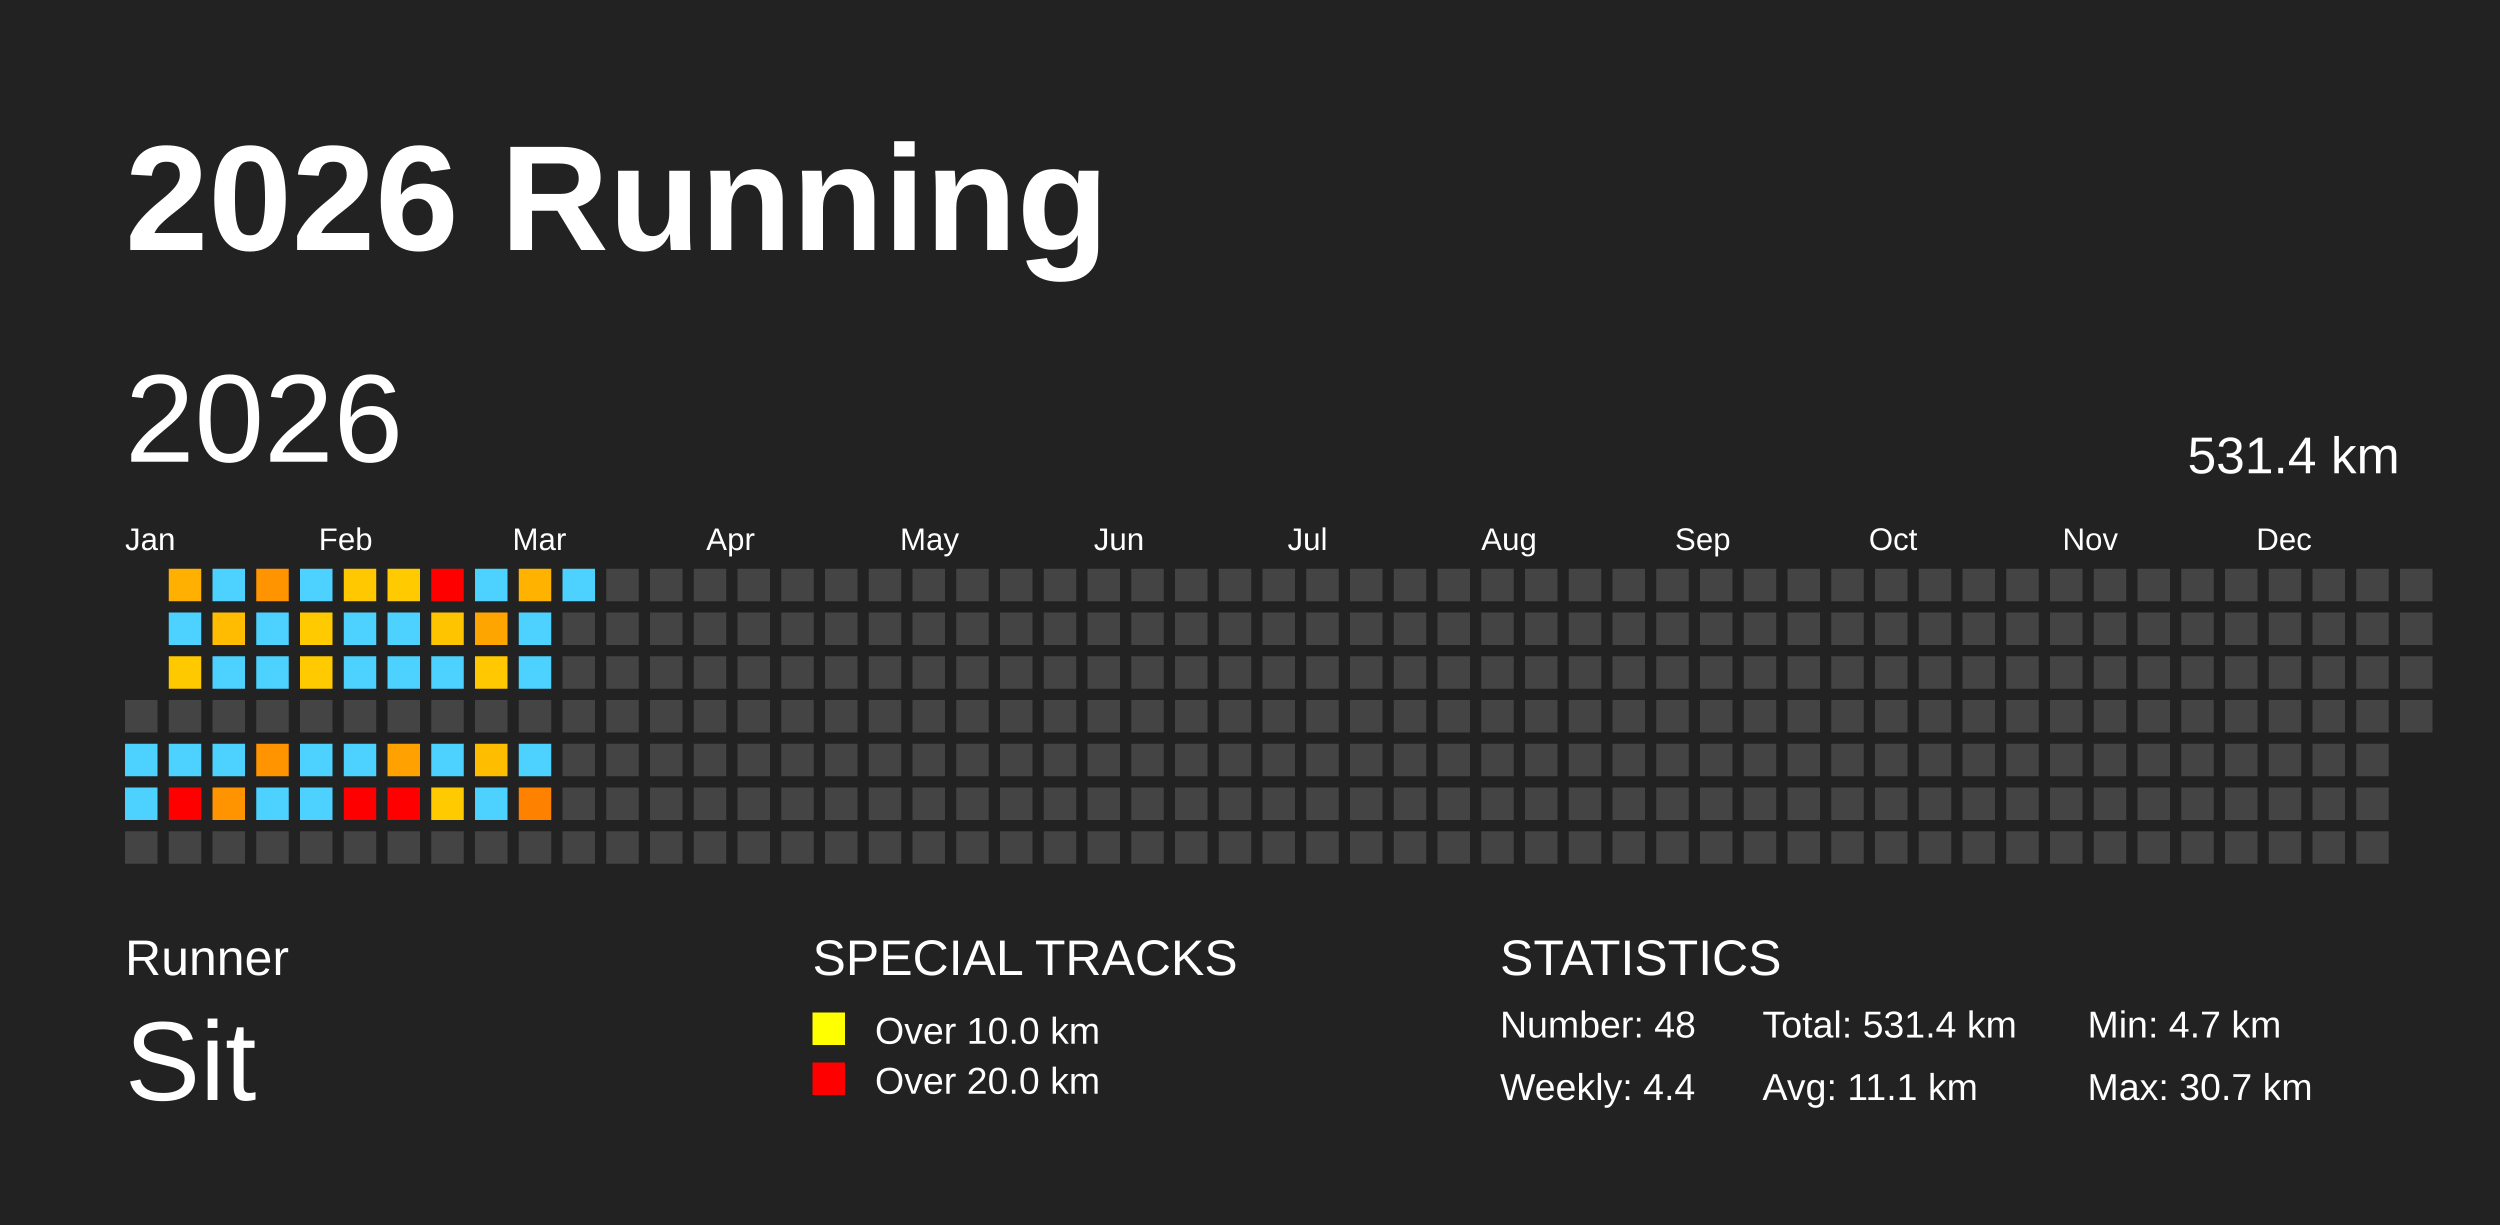
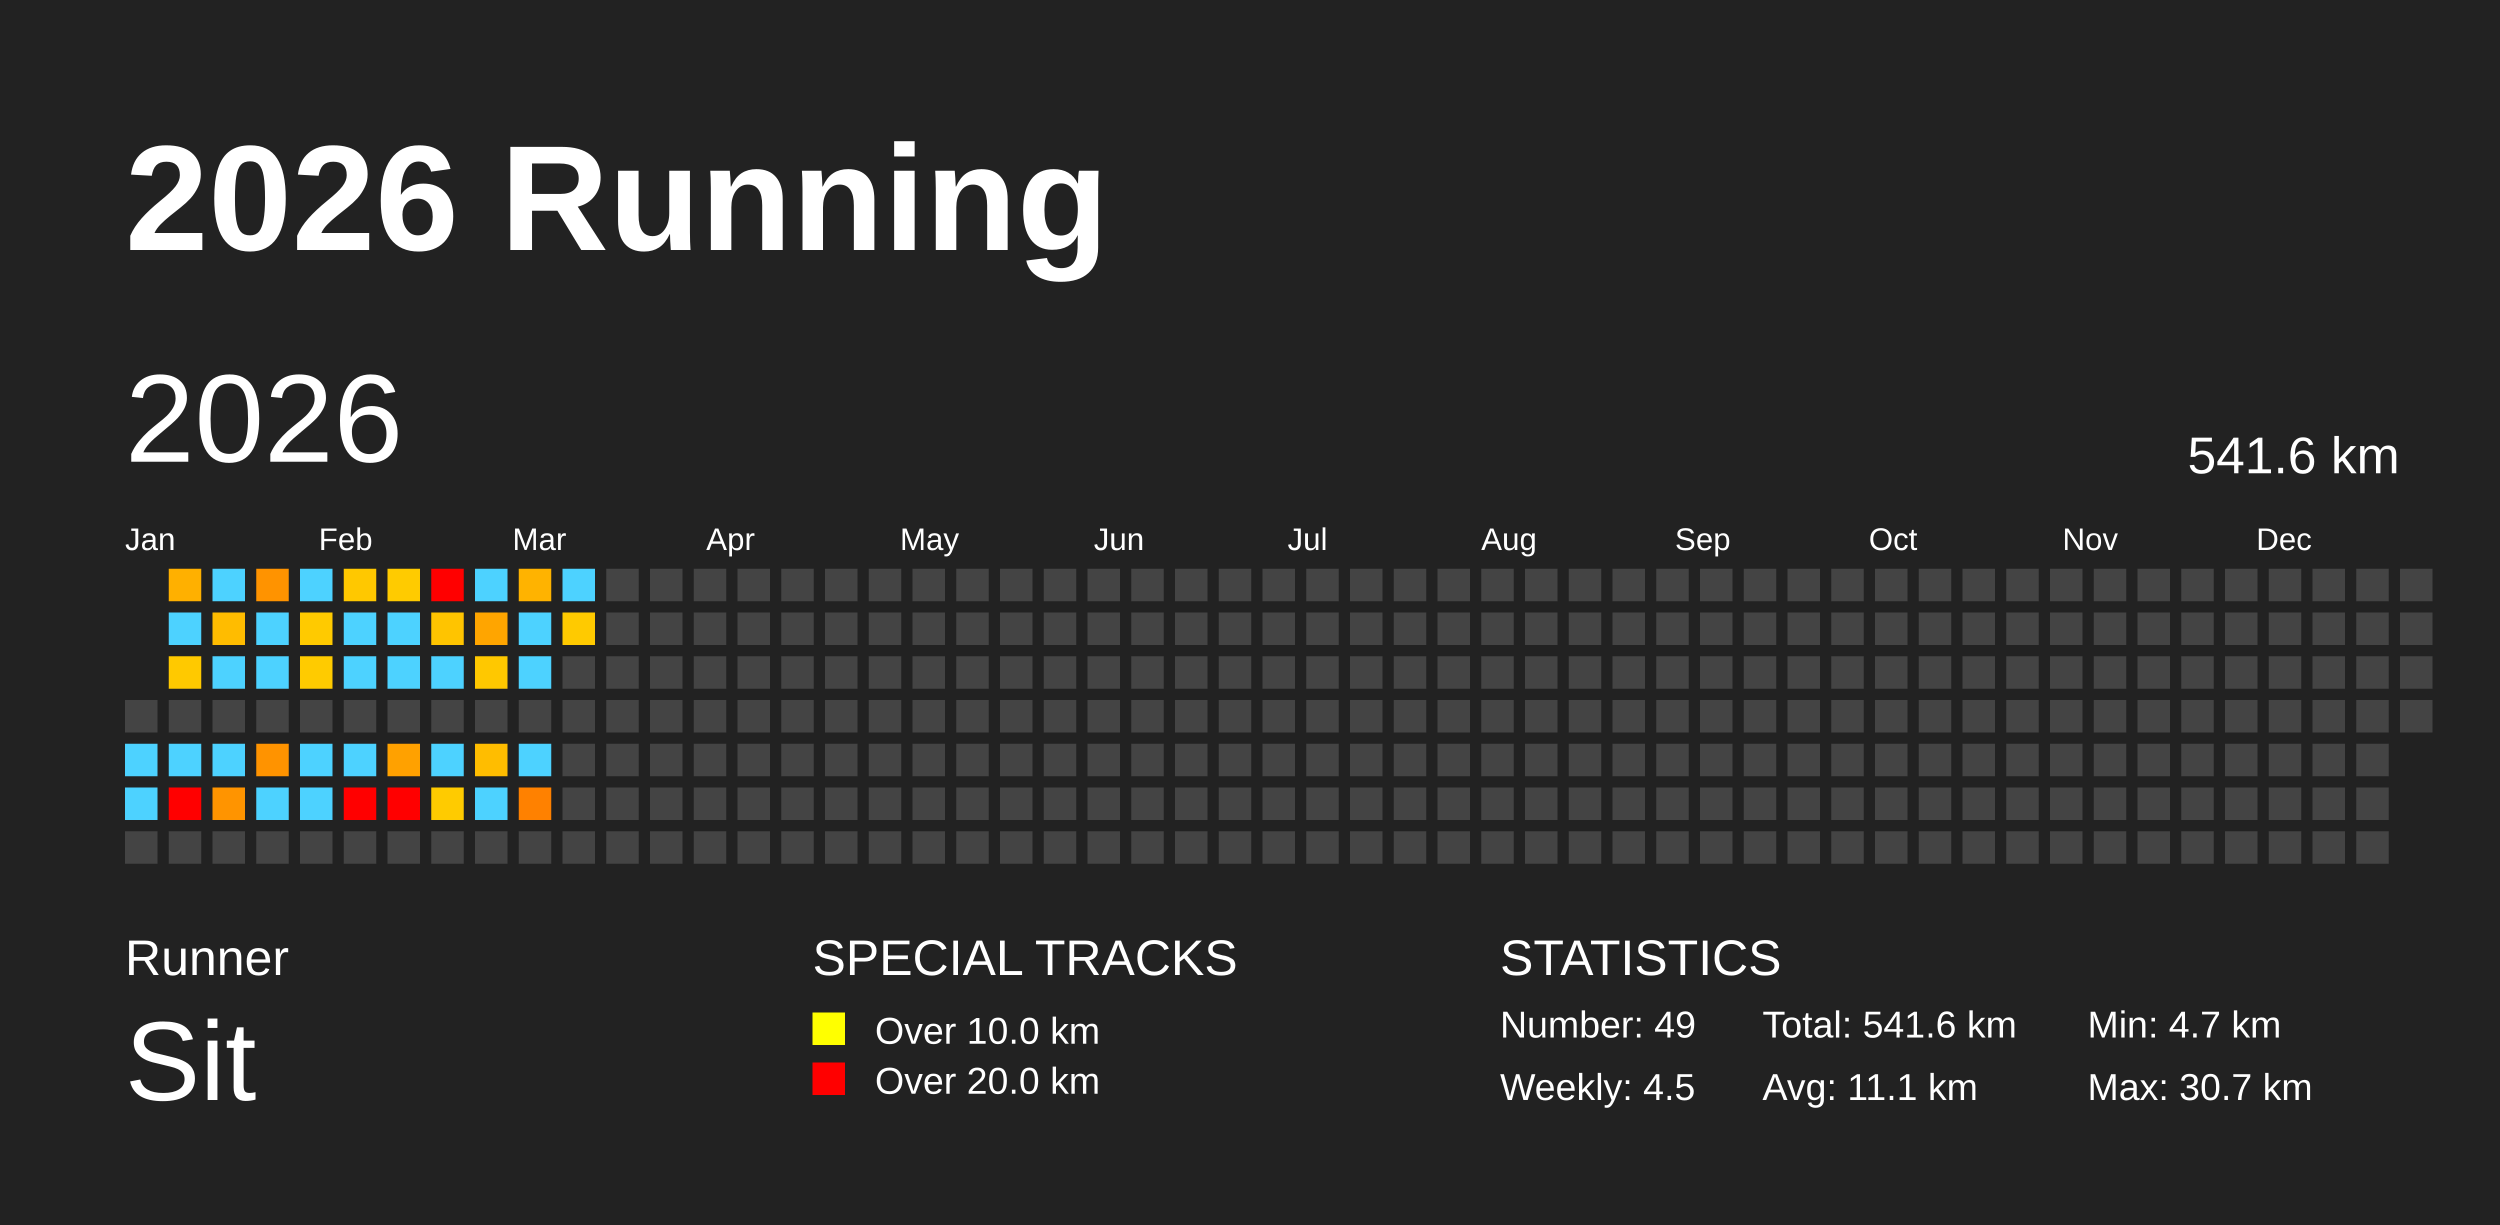
<svg xmlns="http://www.w3.org/2000/svg" baseProfile="full" height="98mm" version="1.1" viewBox="0,0,200,98" width="200mm">
  <defs />
  <rect fill="#222222" height="98" width="200" x="0" y="0" />
  <text fill="#FFFFFF" style="font-size:12px; font-family:Arial; font-weight:bold;" x="10" y="20">2026 Running</text>
  <text fill="#FFFFFF" style="font-size:4px; font-family:Arial" x="10" y="78">Runner</text>
  <text fill="#FFFFFF" style="font-size:9px; font-family:Arial" x="10" y="88">Sit</text>
  <text fill="#FFFFFF" style="font-size:4px; font-family:Arial" x="65" y="78">SPECIAL TRACKS</text>
  <rect fill="yellow" height="2.6" width="2.6" x="65" y="81" />
  <text fill="#FFFFFF" style="font-size:3px; font-family:Arial" x="70" y="83.5">Over 10.0 km</text>
  <rect fill="red" height="2.6" width="2.6" x="65" y="85" />
  <text fill="#FFFFFF" style="font-size:3px; font-family:Arial" x="70" y="87.5">Over 20.0 km</text>
  <text fill="#FFFFFF" style="font-size:4px; font-family:Arial" x="120" y="78">STATISTICS</text>
-   <text fill="#FFFFFF" style="font-size:3px; font-family:Arial" x="120" y="83">Number: 48</text>
-   <text fill="#FFFFFF" style="font-size:3px; font-family:Arial" x="120" y="88">Weekly: 4.4</text>
-   <text fill="#FFFFFF" style="font-size:3px; font-family:Arial" x="141" y="83">Total: 531.4 km</text>
+   <text fill="#FFFFFF" style="font-size:3px; font-family:Arial" x="120" y="83">Number: 49</text>
+   <text fill="#FFFFFF" style="font-size:3px; font-family:Arial" x="120" y="88">Weekly: 4.5</text>
+   <text fill="#FFFFFF" style="font-size:3px; font-family:Arial" x="141" y="83">Total: 541.6 km</text>
  <text fill="#FFFFFF" style="font-size:3px; font-family:Arial" x="141" y="88">Avg: 11.1 km</text>
  <text fill="#FFFFFF" style="font-size:3px; font-family:Arial" x="167" y="83">Min: 4.7 km</text>
  <text fill="#FFFFFF" style="font-size:3px; font-family:Arial" x="167" y="88">Max: 30.7 km</text>
  <text dominant-baseline="hanging" fill="#FFFFFF" style="font-size:10.0px; font-family:Arial;" x="10" y="30">2026</text>
-   <text dominant-baseline="hanging" fill="#FFFFFF" style="font-size:4.125px; font-family:Arial;" x="175" y="35">531.4 km</text>
+   <text dominant-baseline="hanging" fill="#FFFFFF" style="font-size:4.125px; font-family:Arial;" x="175" y="35">541.6 km</text>
  <text fill="#FFFFFF" style="font-size:2.5px; font-family:Arial" x="10.0" y="44">Jan</text>
  <text fill="#FFFFFF" style="font-size:2.5px; font-family:Arial" x="25.5" y="44">Feb</text>
  <text fill="#FFFFFF" style="font-size:2.5px; font-family:Arial" x="41.0" y="44">Mar</text>
  <text fill="#FFFFFF" style="font-size:2.5px; font-family:Arial" x="56.5" y="44">Apr</text>
  <text fill="#FFFFFF" style="font-size:2.5px; font-family:Arial" x="72.0" y="44">May</text>
  <text fill="#FFFFFF" style="font-size:2.5px; font-family:Arial" x="87.5" y="44">Jun</text>
  <text fill="#FFFFFF" style="font-size:2.5px; font-family:Arial" x="103.0" y="44">Jul</text>
  <text fill="#FFFFFF" style="font-size:2.5px; font-family:Arial" x="118.5" y="44">Aug</text>
  <text fill="#FFFFFF" style="font-size:2.5px; font-family:Arial" x="134.0" y="44">Sep</text>
  <text fill="#FFFFFF" style="font-size:2.5px; font-family:Arial" x="149.5" y="44">Oct</text>
  <text fill="#FFFFFF" style="font-size:2.5px; font-family:Arial" x="165.0" y="44">Nov</text>
  <text fill="#FFFFFF" style="font-size:2.5px; font-family:Arial" x="180.5" y="44">Dec</text>
  <rect fill="#444444" height="2.6" width="2.6" x="10.0" y="56.0" />
  <rect fill="#4dd2ff" height="2.6" width="2.6" x="10.0" y="59.5" />
  <rect fill="#4dd2ff" height="2.6" width="2.6" x="10.0" y="63.0" />
  <rect fill="#444444" height="2.6" width="2.6" x="10.0" y="66.5" />
  <rect fill="#ffb000" height="2.6" width="2.6" x="13.5" y="45.5" />
  <rect fill="#4dd2ff" height="2.6" width="2.6" x="13.5" y="49.0" />
  <rect fill="#ffc900" height="2.6" width="2.6" x="13.5" y="52.5" />
  <rect fill="#444444" height="2.6" width="2.6" x="13.5" y="56.0" />
  <rect fill="#4dd2ff" height="2.6" width="2.6" x="13.5" y="59.5" />
  <rect fill="red" height="2.6" width="2.6" x="13.5" y="63.0" />
  <rect fill="#444444" height="2.6" width="2.6" x="13.5" y="66.5" />
  <rect fill="#4dd2ff" height="2.6" width="2.6" x="17.0" y="45.5" />
  <rect fill="#ffbc00" height="2.6" width="2.6" x="17.0" y="49.0" />
  <rect fill="#4dd2ff" height="2.6" width="2.6" x="17.0" y="52.5" />
  <rect fill="#444444" height="2.6" width="2.6" x="17.0" y="56.0" />
  <rect fill="#4dd2ff" height="2.6" width="2.6" x="17.0" y="59.5" />
  <rect fill="#ff9400" height="2.6" width="2.6" x="17.0" y="63.0" />
  <rect fill="#444444" height="2.6" width="2.6" x="17.0" y="66.5" />
  <rect fill="#ff9300" height="2.6" width="2.6" x="20.5" y="45.5" />
  <rect fill="#4dd2ff" height="2.6" width="2.6" x="20.5" y="49.0" />
  <rect fill="#4dd2ff" height="2.6" width="2.6" x="20.5" y="52.5" />
  <rect fill="#444444" height="2.6" width="2.6" x="20.5" y="56.0" />
  <rect fill="#ff9300" height="2.6" width="2.6" x="20.5" y="59.5" />
  <rect fill="#4dd2ff" height="2.6" width="2.6" x="20.5" y="63.0" />
  <rect fill="#444444" height="2.6" width="2.6" x="20.5" y="66.5" />
  <rect fill="#4dd2ff" height="2.6" width="2.6" x="24.0" y="45.5" />
  <rect fill="#ffca00" height="2.6" width="2.6" x="24.0" y="49.0" />
  <rect fill="#ffcb00" height="2.6" width="2.6" x="24.0" y="52.5" />
  <rect fill="#444444" height="2.6" width="2.6" x="24.0" y="56.0" />
  <rect fill="#4dd2ff" height="2.6" width="2.6" x="24.0" y="59.5" />
  <rect fill="#4dd2ff" height="2.6" width="2.6" x="24.0" y="63.0" />
  <rect fill="#444444" height="2.6" width="2.6" x="24.0" y="66.5" />
  <rect fill="#ffc800" height="2.6" width="2.6" x="27.5" y="45.5" />
  <rect fill="#4dd2ff" height="2.6" width="2.6" x="27.5" y="49.0" />
  <rect fill="#4dd2ff" height="2.6" width="2.6" x="27.5" y="52.5" />
  <rect fill="#444444" height="2.6" width="2.6" x="27.5" y="56.0" />
  <rect fill="#4dd2ff" height="2.6" width="2.6" x="27.5" y="59.5" />
  <rect fill="red" height="2.6" width="2.6" x="27.5" y="63.0" />
  <rect fill="#444444" height="2.6" width="2.6" x="27.5" y="66.5" />
  <rect fill="#ffcb00" height="2.6" width="2.6" x="31.0" y="45.5" />
  <rect fill="#4dd2ff" height="2.6" width="2.6" x="31.0" y="49.0" />
  <rect fill="#4dd2ff" height="2.6" width="2.6" x="31.0" y="52.5" />
  <rect fill="#444444" height="2.6" width="2.6" x="31.0" y="56.0" />
  <rect fill="#ffa100" height="2.6" width="2.6" x="31.0" y="59.5" />
  <rect fill="red" height="2.6" width="2.6" x="31.0" y="63.0" />
  <rect fill="#444444" height="2.6" width="2.6" x="31.0" y="66.5" />
  <rect fill="red" height="2.6" width="2.6" x="34.5" y="45.5" />
  <rect fill="#ffc400" height="2.6" width="2.6" x="34.5" y="49.0" />
  <rect fill="#4dd2ff" height="2.6" width="2.6" x="34.5" y="52.5" />
  <rect fill="#444444" height="2.6" width="2.6" x="34.5" y="56.0" />
  <rect fill="#4dd2ff" height="2.6" width="2.6" x="34.5" y="59.5" />
  <rect fill="#ffcb00" height="2.6" width="2.6" x="34.5" y="63.0" />
  <rect fill="#444444" height="2.6" width="2.6" x="34.5" y="66.5" />
  <rect fill="#4dd2ff" height="2.6" width="2.6" x="38.0" y="45.5" />
  <rect fill="#ffa500" height="2.6" width="2.6" x="38.0" y="49.0" />
  <rect fill="#ffc800" height="2.6" width="2.6" x="38.0" y="52.5" />
  <rect fill="#444444" height="2.6" width="2.6" x="38.0" y="56.0" />
  <rect fill="#ffbd00" height="2.6" width="2.6" x="38.0" y="59.5" />
  <rect fill="#4dd2ff" height="2.6" width="2.6" x="38.0" y="63.0" />
  <rect fill="#444444" height="2.6" width="2.6" x="38.0" y="66.5" />
  <rect fill="#ffb300" height="2.6" width="2.6" x="41.5" y="45.5" />
  <rect fill="#4dd2ff" height="2.6" width="2.6" x="41.5" y="49.0" />
  <rect fill="#4dd2ff" height="2.6" width="2.6" x="41.5" y="52.5" />
  <rect fill="#444444" height="2.6" width="2.6" x="41.5" y="56.0" />
  <rect fill="#4dd2ff" height="2.6" width="2.6" x="41.5" y="59.5" />
  <rect fill="#ff8100" height="2.6" width="2.6" x="41.5" y="63.0" />
  <rect fill="#444444" height="2.6" width="2.6" x="41.5" y="66.5" />
  <rect fill="#4dd2ff" height="2.6" width="2.6" x="45.0" y="45.5" />
-   <rect fill="#444444" height="2.6" width="2.6" x="45.0" y="49.0" />
+   <rect fill="#ffca00" height="2.6" width="2.6" x="45.0" y="49.0" />
  <rect fill="#444444" height="2.6" width="2.6" x="45.0" y="52.5" />
  <rect fill="#444444" height="2.6" width="2.6" x="45.0" y="56.0" />
  <rect fill="#444444" height="2.6" width="2.6" x="45.0" y="59.5" />
  <rect fill="#444444" height="2.6" width="2.6" x="45.0" y="63.0" />
  <rect fill="#444444" height="2.6" width="2.6" x="45.0" y="66.5" />
  <rect fill="#444444" height="2.6" width="2.6" x="48.5" y="45.5" />
  <rect fill="#444444" height="2.6" width="2.6" x="48.5" y="49.0" />
  <rect fill="#444444" height="2.6" width="2.6" x="48.5" y="52.5" />
  <rect fill="#444444" height="2.6" width="2.6" x="48.5" y="56.0" />
  <rect fill="#444444" height="2.6" width="2.6" x="48.5" y="59.5" />
  <rect fill="#444444" height="2.6" width="2.6" x="48.5" y="63.0" />
  <rect fill="#444444" height="2.6" width="2.6" x="48.5" y="66.5" />
  <rect fill="#444444" height="2.6" width="2.6" x="52.0" y="45.5" />
  <rect fill="#444444" height="2.6" width="2.6" x="52.0" y="49.0" />
  <rect fill="#444444" height="2.6" width="2.6" x="52.0" y="52.5" />
  <rect fill="#444444" height="2.6" width="2.6" x="52.0" y="56.0" />
  <rect fill="#444444" height="2.6" width="2.6" x="52.0" y="59.5" />
  <rect fill="#444444" height="2.6" width="2.6" x="52.0" y="63.0" />
  <rect fill="#444444" height="2.6" width="2.6" x="52.0" y="66.5" />
  <rect fill="#444444" height="2.6" width="2.6" x="55.5" y="45.5" />
  <rect fill="#444444" height="2.6" width="2.6" x="55.5" y="49.0" />
  <rect fill="#444444" height="2.6" width="2.6" x="55.5" y="52.5" />
  <rect fill="#444444" height="2.6" width="2.6" x="55.5" y="56.0" />
  <rect fill="#444444" height="2.6" width="2.6" x="55.5" y="59.5" />
  <rect fill="#444444" height="2.6" width="2.6" x="55.5" y="63.0" />
  <rect fill="#444444" height="2.6" width="2.6" x="55.5" y="66.5" />
  <rect fill="#444444" height="2.6" width="2.6" x="59.0" y="45.5" />
  <rect fill="#444444" height="2.6" width="2.6" x="59.0" y="49.0" />
  <rect fill="#444444" height="2.6" width="2.6" x="59.0" y="52.5" />
  <rect fill="#444444" height="2.6" width="2.6" x="59.0" y="56.0" />
  <rect fill="#444444" height="2.6" width="2.6" x="59.0" y="59.5" />
  <rect fill="#444444" height="2.6" width="2.6" x="59.0" y="63.0" />
  <rect fill="#444444" height="2.6" width="2.6" x="59.0" y="66.5" />
  <rect fill="#444444" height="2.6" width="2.6" x="62.5" y="45.5" />
  <rect fill="#444444" height="2.6" width="2.6" x="62.5" y="49.0" />
  <rect fill="#444444" height="2.6" width="2.6" x="62.5" y="52.5" />
  <rect fill="#444444" height="2.6" width="2.6" x="62.5" y="56.0" />
  <rect fill="#444444" height="2.6" width="2.6" x="62.5" y="59.5" />
  <rect fill="#444444" height="2.6" width="2.6" x="62.5" y="63.0" />
  <rect fill="#444444" height="2.6" width="2.6" x="62.5" y="66.5" />
  <rect fill="#444444" height="2.6" width="2.6" x="66.0" y="45.5" />
  <rect fill="#444444" height="2.6" width="2.6" x="66.0" y="49.0" />
  <rect fill="#444444" height="2.6" width="2.6" x="66.0" y="52.5" />
  <rect fill="#444444" height="2.6" width="2.6" x="66.0" y="56.0" />
  <rect fill="#444444" height="2.6" width="2.6" x="66.0" y="59.5" />
  <rect fill="#444444" height="2.6" width="2.6" x="66.0" y="63.0" />
  <rect fill="#444444" height="2.6" width="2.6" x="66.0" y="66.5" />
  <rect fill="#444444" height="2.6" width="2.6" x="69.5" y="45.5" />
  <rect fill="#444444" height="2.6" width="2.6" x="69.5" y="49.0" />
  <rect fill="#444444" height="2.6" width="2.6" x="69.5" y="52.5" />
  <rect fill="#444444" height="2.6" width="2.6" x="69.5" y="56.0" />
  <rect fill="#444444" height="2.6" width="2.6" x="69.5" y="59.5" />
  <rect fill="#444444" height="2.6" width="2.6" x="69.5" y="63.0" />
  <rect fill="#444444" height="2.6" width="2.6" x="69.5" y="66.5" />
  <rect fill="#444444" height="2.6" width="2.6" x="73.0" y="45.5" />
  <rect fill="#444444" height="2.6" width="2.6" x="73.0" y="49.0" />
  <rect fill="#444444" height="2.6" width="2.6" x="73.0" y="52.5" />
  <rect fill="#444444" height="2.6" width="2.6" x="73.0" y="56.0" />
  <rect fill="#444444" height="2.6" width="2.6" x="73.0" y="59.5" />
  <rect fill="#444444" height="2.6" width="2.6" x="73.0" y="63.0" />
  <rect fill="#444444" height="2.6" width="2.6" x="73.0" y="66.5" />
  <rect fill="#444444" height="2.6" width="2.6" x="76.5" y="45.5" />
  <rect fill="#444444" height="2.6" width="2.6" x="76.5" y="49.0" />
  <rect fill="#444444" height="2.6" width="2.6" x="76.5" y="52.5" />
  <rect fill="#444444" height="2.6" width="2.6" x="76.5" y="56.0" />
  <rect fill="#444444" height="2.6" width="2.6" x="76.5" y="59.5" />
  <rect fill="#444444" height="2.6" width="2.6" x="76.5" y="63.0" />
  <rect fill="#444444" height="2.6" width="2.6" x="76.5" y="66.5" />
  <rect fill="#444444" height="2.6" width="2.6" x="80.0" y="45.5" />
  <rect fill="#444444" height="2.6" width="2.6" x="80.0" y="49.0" />
  <rect fill="#444444" height="2.6" width="2.6" x="80.0" y="52.5" />
  <rect fill="#444444" height="2.6" width="2.6" x="80.0" y="56.0" />
  <rect fill="#444444" height="2.6" width="2.6" x="80.0" y="59.5" />
  <rect fill="#444444" height="2.6" width="2.6" x="80.0" y="63.0" />
  <rect fill="#444444" height="2.6" width="2.6" x="80.0" y="66.5" />
  <rect fill="#444444" height="2.6" width="2.6" x="83.5" y="45.5" />
  <rect fill="#444444" height="2.6" width="2.6" x="83.5" y="49.0" />
  <rect fill="#444444" height="2.6" width="2.6" x="83.5" y="52.5" />
  <rect fill="#444444" height="2.6" width="2.6" x="83.5" y="56.0" />
  <rect fill="#444444" height="2.6" width="2.6" x="83.5" y="59.5" />
  <rect fill="#444444" height="2.6" width="2.6" x="83.5" y="63.0" />
  <rect fill="#444444" height="2.6" width="2.6" x="83.5" y="66.5" />
  <rect fill="#444444" height="2.6" width="2.6" x="87.0" y="45.5" />
  <rect fill="#444444" height="2.6" width="2.6" x="87.0" y="49.0" />
  <rect fill="#444444" height="2.6" width="2.6" x="87.0" y="52.5" />
  <rect fill="#444444" height="2.6" width="2.6" x="87.0" y="56.0" />
  <rect fill="#444444" height="2.6" width="2.6" x="87.0" y="59.5" />
  <rect fill="#444444" height="2.6" width="2.6" x="87.0" y="63.0" />
  <rect fill="#444444" height="2.6" width="2.6" x="87.0" y="66.5" />
  <rect fill="#444444" height="2.6" width="2.6" x="90.5" y="45.5" />
  <rect fill="#444444" height="2.6" width="2.6" x="90.5" y="49.0" />
  <rect fill="#444444" height="2.6" width="2.6" x="90.5" y="52.5" />
  <rect fill="#444444" height="2.6" width="2.6" x="90.5" y="56.0" />
  <rect fill="#444444" height="2.6" width="2.6" x="90.5" y="59.5" />
  <rect fill="#444444" height="2.6" width="2.6" x="90.5" y="63.0" />
  <rect fill="#444444" height="2.6" width="2.6" x="90.5" y="66.5" />
  <rect fill="#444444" height="2.6" width="2.6" x="94.0" y="45.5" />
  <rect fill="#444444" height="2.6" width="2.6" x="94.0" y="49.0" />
  <rect fill="#444444" height="2.6" width="2.6" x="94.0" y="52.5" />
  <rect fill="#444444" height="2.6" width="2.6" x="94.0" y="56.0" />
  <rect fill="#444444" height="2.6" width="2.6" x="94.0" y="59.5" />
  <rect fill="#444444" height="2.6" width="2.6" x="94.0" y="63.0" />
  <rect fill="#444444" height="2.6" width="2.6" x="94.0" y="66.5" />
  <rect fill="#444444" height="2.6" width="2.6" x="97.5" y="45.5" />
  <rect fill="#444444" height="2.6" width="2.6" x="97.5" y="49.0" />
  <rect fill="#444444" height="2.6" width="2.6" x="97.5" y="52.5" />
  <rect fill="#444444" height="2.6" width="2.6" x="97.5" y="56.0" />
  <rect fill="#444444" height="2.6" width="2.6" x="97.5" y="59.5" />
  <rect fill="#444444" height="2.6" width="2.6" x="97.5" y="63.0" />
  <rect fill="#444444" height="2.6" width="2.6" x="97.5" y="66.5" />
  <rect fill="#444444" height="2.6" width="2.6" x="101.0" y="45.5" />
  <rect fill="#444444" height="2.6" width="2.6" x="101.0" y="49.0" />
  <rect fill="#444444" height="2.6" width="2.6" x="101.0" y="52.5" />
  <rect fill="#444444" height="2.6" width="2.6" x="101.0" y="56.0" />
  <rect fill="#444444" height="2.6" width="2.6" x="101.0" y="59.5" />
  <rect fill="#444444" height="2.6" width="2.6" x="101.0" y="63.0" />
  <rect fill="#444444" height="2.6" width="2.6" x="101.0" y="66.5" />
  <rect fill="#444444" height="2.6" width="2.6" x="104.5" y="45.5" />
  <rect fill="#444444" height="2.6" width="2.6" x="104.5" y="49.0" />
  <rect fill="#444444" height="2.6" width="2.6" x="104.5" y="52.5" />
  <rect fill="#444444" height="2.6" width="2.6" x="104.5" y="56.0" />
  <rect fill="#444444" height="2.6" width="2.6" x="104.5" y="59.5" />
  <rect fill="#444444" height="2.6" width="2.6" x="104.5" y="63.0" />
  <rect fill="#444444" height="2.6" width="2.6" x="104.5" y="66.5" />
  <rect fill="#444444" height="2.6" width="2.6" x="108.0" y="45.5" />
  <rect fill="#444444" height="2.6" width="2.6" x="108.0" y="49.0" />
  <rect fill="#444444" height="2.6" width="2.6" x="108.0" y="52.5" />
  <rect fill="#444444" height="2.6" width="2.6" x="108.0" y="56.0" />
  <rect fill="#444444" height="2.6" width="2.6" x="108.0" y="59.5" />
  <rect fill="#444444" height="2.6" width="2.6" x="108.0" y="63.0" />
  <rect fill="#444444" height="2.6" width="2.6" x="108.0" y="66.5" />
  <rect fill="#444444" height="2.6" width="2.6" x="111.5" y="45.5" />
  <rect fill="#444444" height="2.6" width="2.6" x="111.5" y="49.0" />
  <rect fill="#444444" height="2.6" width="2.6" x="111.5" y="52.5" />
  <rect fill="#444444" height="2.6" width="2.6" x="111.5" y="56.0" />
  <rect fill="#444444" height="2.6" width="2.6" x="111.5" y="59.5" />
  <rect fill="#444444" height="2.6" width="2.6" x="111.5" y="63.0" />
  <rect fill="#444444" height="2.6" width="2.6" x="111.5" y="66.5" />
  <rect fill="#444444" height="2.6" width="2.6" x="115.0" y="45.5" />
  <rect fill="#444444" height="2.6" width="2.6" x="115.0" y="49.0" />
  <rect fill="#444444" height="2.6" width="2.6" x="115.0" y="52.5" />
  <rect fill="#444444" height="2.6" width="2.6" x="115.0" y="56.0" />
  <rect fill="#444444" height="2.6" width="2.6" x="115.0" y="59.5" />
  <rect fill="#444444" height="2.6" width="2.6" x="115.0" y="63.0" />
  <rect fill="#444444" height="2.6" width="2.6" x="115.0" y="66.5" />
  <rect fill="#444444" height="2.6" width="2.6" x="118.5" y="45.5" />
  <rect fill="#444444" height="2.6" width="2.6" x="118.5" y="49.0" />
  <rect fill="#444444" height="2.6" width="2.6" x="118.5" y="52.5" />
  <rect fill="#444444" height="2.6" width="2.6" x="118.5" y="56.0" />
  <rect fill="#444444" height="2.6" width="2.6" x="118.5" y="59.5" />
  <rect fill="#444444" height="2.6" width="2.6" x="118.5" y="63.0" />
  <rect fill="#444444" height="2.6" width="2.6" x="118.5" y="66.5" />
  <rect fill="#444444" height="2.6" width="2.6" x="122.0" y="45.5" />
  <rect fill="#444444" height="2.6" width="2.6" x="122.0" y="49.0" />
  <rect fill="#444444" height="2.6" width="2.6" x="122.0" y="52.5" />
  <rect fill="#444444" height="2.6" width="2.6" x="122.0" y="56.0" />
  <rect fill="#444444" height="2.6" width="2.6" x="122.0" y="59.5" />
  <rect fill="#444444" height="2.6" width="2.6" x="122.0" y="63.0" />
  <rect fill="#444444" height="2.6" width="2.6" x="122.0" y="66.5" />
  <rect fill="#444444" height="2.6" width="2.6" x="125.5" y="45.5" />
  <rect fill="#444444" height="2.6" width="2.6" x="125.5" y="49.0" />
  <rect fill="#444444" height="2.6" width="2.6" x="125.5" y="52.5" />
  <rect fill="#444444" height="2.6" width="2.6" x="125.5" y="56.0" />
  <rect fill="#444444" height="2.6" width="2.6" x="125.5" y="59.5" />
  <rect fill="#444444" height="2.6" width="2.6" x="125.5" y="63.0" />
  <rect fill="#444444" height="2.6" width="2.6" x="125.5" y="66.5" />
  <rect fill="#444444" height="2.6" width="2.6" x="129.0" y="45.5" />
  <rect fill="#444444" height="2.6" width="2.6" x="129.0" y="49.0" />
  <rect fill="#444444" height="2.6" width="2.6" x="129.0" y="52.5" />
  <rect fill="#444444" height="2.6" width="2.6" x="129.0" y="56.0" />
  <rect fill="#444444" height="2.6" width="2.6" x="129.0" y="59.5" />
  <rect fill="#444444" height="2.6" width="2.6" x="129.0" y="63.0" />
  <rect fill="#444444" height="2.6" width="2.6" x="129.0" y="66.5" />
  <rect fill="#444444" height="2.6" width="2.6" x="132.5" y="45.5" />
  <rect fill="#444444" height="2.6" width="2.6" x="132.5" y="49.0" />
  <rect fill="#444444" height="2.6" width="2.6" x="132.5" y="52.5" />
  <rect fill="#444444" height="2.6" width="2.6" x="132.5" y="56.0" />
  <rect fill="#444444" height="2.6" width="2.6" x="132.5" y="59.5" />
  <rect fill="#444444" height="2.6" width="2.6" x="132.5" y="63.0" />
  <rect fill="#444444" height="2.6" width="2.6" x="132.5" y="66.5" />
  <rect fill="#444444" height="2.6" width="2.6" x="136.0" y="45.5" />
  <rect fill="#444444" height="2.6" width="2.6" x="136.0" y="49.0" />
  <rect fill="#444444" height="2.6" width="2.6" x="136.0" y="52.5" />
  <rect fill="#444444" height="2.6" width="2.6" x="136.0" y="56.0" />
  <rect fill="#444444" height="2.6" width="2.6" x="136.0" y="59.5" />
  <rect fill="#444444" height="2.6" width="2.6" x="136.0" y="63.0" />
  <rect fill="#444444" height="2.6" width="2.6" x="136.0" y="66.5" />
  <rect fill="#444444" height="2.6" width="2.6" x="139.5" y="45.5" />
  <rect fill="#444444" height="2.6" width="2.6" x="139.5" y="49.0" />
  <rect fill="#444444" height="2.6" width="2.6" x="139.5" y="52.5" />
  <rect fill="#444444" height="2.6" width="2.6" x="139.5" y="56.0" />
  <rect fill="#444444" height="2.6" width="2.6" x="139.5" y="59.5" />
  <rect fill="#444444" height="2.6" width="2.6" x="139.5" y="63.0" />
  <rect fill="#444444" height="2.6" width="2.6" x="139.5" y="66.5" />
  <rect fill="#444444" height="2.6" width="2.6" x="143.0" y="45.5" />
  <rect fill="#444444" height="2.6" width="2.6" x="143.0" y="49.0" />
  <rect fill="#444444" height="2.6" width="2.6" x="143.0" y="52.5" />
  <rect fill="#444444" height="2.6" width="2.6" x="143.0" y="56.0" />
  <rect fill="#444444" height="2.6" width="2.6" x="143.0" y="59.5" />
  <rect fill="#444444" height="2.6" width="2.6" x="143.0" y="63.0" />
  <rect fill="#444444" height="2.6" width="2.6" x="143.0" y="66.5" />
  <rect fill="#444444" height="2.6" width="2.6" x="146.5" y="45.5" />
  <rect fill="#444444" height="2.6" width="2.6" x="146.5" y="49.0" />
  <rect fill="#444444" height="2.6" width="2.6" x="146.5" y="52.5" />
  <rect fill="#444444" height="2.6" width="2.6" x="146.5" y="56.0" />
  <rect fill="#444444" height="2.6" width="2.6" x="146.5" y="59.5" />
  <rect fill="#444444" height="2.6" width="2.6" x="146.5" y="63.0" />
  <rect fill="#444444" height="2.6" width="2.6" x="146.5" y="66.5" />
  <rect fill="#444444" height="2.6" width="2.6" x="150.0" y="45.5" />
  <rect fill="#444444" height="2.6" width="2.6" x="150.0" y="49.0" />
  <rect fill="#444444" height="2.6" width="2.6" x="150.0" y="52.5" />
  <rect fill="#444444" height="2.6" width="2.6" x="150.0" y="56.0" />
  <rect fill="#444444" height="2.6" width="2.6" x="150.0" y="59.5" />
  <rect fill="#444444" height="2.6" width="2.6" x="150.0" y="63.0" />
  <rect fill="#444444" height="2.6" width="2.6" x="150.0" y="66.5" />
  <rect fill="#444444" height="2.6" width="2.6" x="153.5" y="45.5" />
  <rect fill="#444444" height="2.6" width="2.6" x="153.5" y="49.0" />
  <rect fill="#444444" height="2.6" width="2.6" x="153.5" y="52.5" />
  <rect fill="#444444" height="2.6" width="2.6" x="153.5" y="56.0" />
  <rect fill="#444444" height="2.6" width="2.6" x="153.5" y="59.5" />
  <rect fill="#444444" height="2.6" width="2.6" x="153.5" y="63.0" />
  <rect fill="#444444" height="2.6" width="2.6" x="153.5" y="66.5" />
  <rect fill="#444444" height="2.6" width="2.6" x="157.0" y="45.5" />
  <rect fill="#444444" height="2.6" width="2.6" x="157.0" y="49.0" />
  <rect fill="#444444" height="2.6" width="2.6" x="157.0" y="52.5" />
  <rect fill="#444444" height="2.6" width="2.6" x="157.0" y="56.0" />
  <rect fill="#444444" height="2.6" width="2.6" x="157.0" y="59.5" />
  <rect fill="#444444" height="2.6" width="2.6" x="157.0" y="63.0" />
  <rect fill="#444444" height="2.6" width="2.6" x="157.0" y="66.5" />
  <rect fill="#444444" height="2.6" width="2.6" x="160.5" y="45.5" />
  <rect fill="#444444" height="2.6" width="2.6" x="160.5" y="49.0" />
  <rect fill="#444444" height="2.6" width="2.6" x="160.5" y="52.5" />
  <rect fill="#444444" height="2.6" width="2.6" x="160.5" y="56.0" />
  <rect fill="#444444" height="2.6" width="2.6" x="160.5" y="59.5" />
  <rect fill="#444444" height="2.6" width="2.6" x="160.5" y="63.0" />
  <rect fill="#444444" height="2.6" width="2.6" x="160.5" y="66.5" />
  <rect fill="#444444" height="2.6" width="2.6" x="164.0" y="45.5" />
  <rect fill="#444444" height="2.6" width="2.6" x="164.0" y="49.0" />
  <rect fill="#444444" height="2.6" width="2.6" x="164.0" y="52.5" />
  <rect fill="#444444" height="2.6" width="2.6" x="164.0" y="56.0" />
  <rect fill="#444444" height="2.6" width="2.6" x="164.0" y="59.5" />
  <rect fill="#444444" height="2.6" width="2.6" x="164.0" y="63.0" />
  <rect fill="#444444" height="2.6" width="2.6" x="164.0" y="66.5" />
  <rect fill="#444444" height="2.6" width="2.6" x="167.5" y="45.5" />
  <rect fill="#444444" height="2.6" width="2.6" x="167.5" y="49.0" />
  <rect fill="#444444" height="2.6" width="2.6" x="167.5" y="52.5" />
  <rect fill="#444444" height="2.6" width="2.6" x="167.5" y="56.0" />
  <rect fill="#444444" height="2.6" width="2.6" x="167.5" y="59.5" />
  <rect fill="#444444" height="2.6" width="2.6" x="167.5" y="63.0" />
  <rect fill="#444444" height="2.6" width="2.6" x="167.5" y="66.5" />
  <rect fill="#444444" height="2.6" width="2.6" x="171.0" y="45.5" />
  <rect fill="#444444" height="2.6" width="2.6" x="171.0" y="49.0" />
  <rect fill="#444444" height="2.6" width="2.6" x="171.0" y="52.5" />
  <rect fill="#444444" height="2.6" width="2.6" x="171.0" y="56.0" />
  <rect fill="#444444" height="2.6" width="2.6" x="171.0" y="59.5" />
  <rect fill="#444444" height="2.6" width="2.6" x="171.0" y="63.0" />
  <rect fill="#444444" height="2.6" width="2.6" x="171.0" y="66.5" />
  <rect fill="#444444" height="2.6" width="2.6" x="174.5" y="45.5" />
  <rect fill="#444444" height="2.6" width="2.6" x="174.5" y="49.0" />
  <rect fill="#444444" height="2.6" width="2.6" x="174.5" y="52.5" />
  <rect fill="#444444" height="2.6" width="2.6" x="174.5" y="56.0" />
  <rect fill="#444444" height="2.6" width="2.6" x="174.5" y="59.5" />
  <rect fill="#444444" height="2.6" width="2.6" x="174.5" y="63.0" />
  <rect fill="#444444" height="2.6" width="2.6" x="174.5" y="66.5" />
  <rect fill="#444444" height="2.6" width="2.6" x="178.0" y="45.5" />
  <rect fill="#444444" height="2.6" width="2.6" x="178.0" y="49.0" />
  <rect fill="#444444" height="2.6" width="2.6" x="178.0" y="52.5" />
  <rect fill="#444444" height="2.6" width="2.6" x="178.0" y="56.0" />
  <rect fill="#444444" height="2.6" width="2.6" x="178.0" y="59.5" />
  <rect fill="#444444" height="2.6" width="2.6" x="178.0" y="63.0" />
  <rect fill="#444444" height="2.6" width="2.6" x="178.0" y="66.5" />
  <rect fill="#444444" height="2.6" width="2.6" x="181.5" y="45.5" />
  <rect fill="#444444" height="2.6" width="2.6" x="181.5" y="49.0" />
  <rect fill="#444444" height="2.6" width="2.6" x="181.5" y="52.5" />
  <rect fill="#444444" height="2.6" width="2.6" x="181.5" y="56.0" />
  <rect fill="#444444" height="2.6" width="2.6" x="181.5" y="59.5" />
  <rect fill="#444444" height="2.6" width="2.6" x="181.5" y="63.0" />
  <rect fill="#444444" height="2.6" width="2.6" x="181.5" y="66.5" />
  <rect fill="#444444" height="2.6" width="2.6" x="185.0" y="45.5" />
  <rect fill="#444444" height="2.6" width="2.6" x="185.0" y="49.0" />
  <rect fill="#444444" height="2.6" width="2.6" x="185.0" y="52.5" />
  <rect fill="#444444" height="2.6" width="2.6" x="185.0" y="56.0" />
  <rect fill="#444444" height="2.6" width="2.6" x="185.0" y="59.5" />
  <rect fill="#444444" height="2.6" width="2.6" x="185.0" y="63.0" />
  <rect fill="#444444" height="2.6" width="2.6" x="185.0" y="66.5" />
  <rect fill="#444444" height="2.6" width="2.6" x="188.5" y="45.5" />
  <rect fill="#444444" height="2.6" width="2.6" x="188.5" y="49.0" />
  <rect fill="#444444" height="2.6" width="2.6" x="188.5" y="52.5" />
  <rect fill="#444444" height="2.6" width="2.6" x="188.5" y="56.0" />
  <rect fill="#444444" height="2.6" width="2.6" x="188.5" y="59.5" />
  <rect fill="#444444" height="2.6" width="2.6" x="188.5" y="63.0" />
  <rect fill="#444444" height="2.6" width="2.6" x="188.5" y="66.5" />
  <rect fill="#444444" height="2.6" width="2.6" x="192.0" y="45.5" />
  <rect fill="#444444" height="2.6" width="2.6" x="192.0" y="49.0" />
  <rect fill="#444444" height="2.6" width="2.6" x="192.0" y="52.5" />
  <rect fill="#444444" height="2.6" width="2.6" x="192.0" y="56.0" />
</svg>
